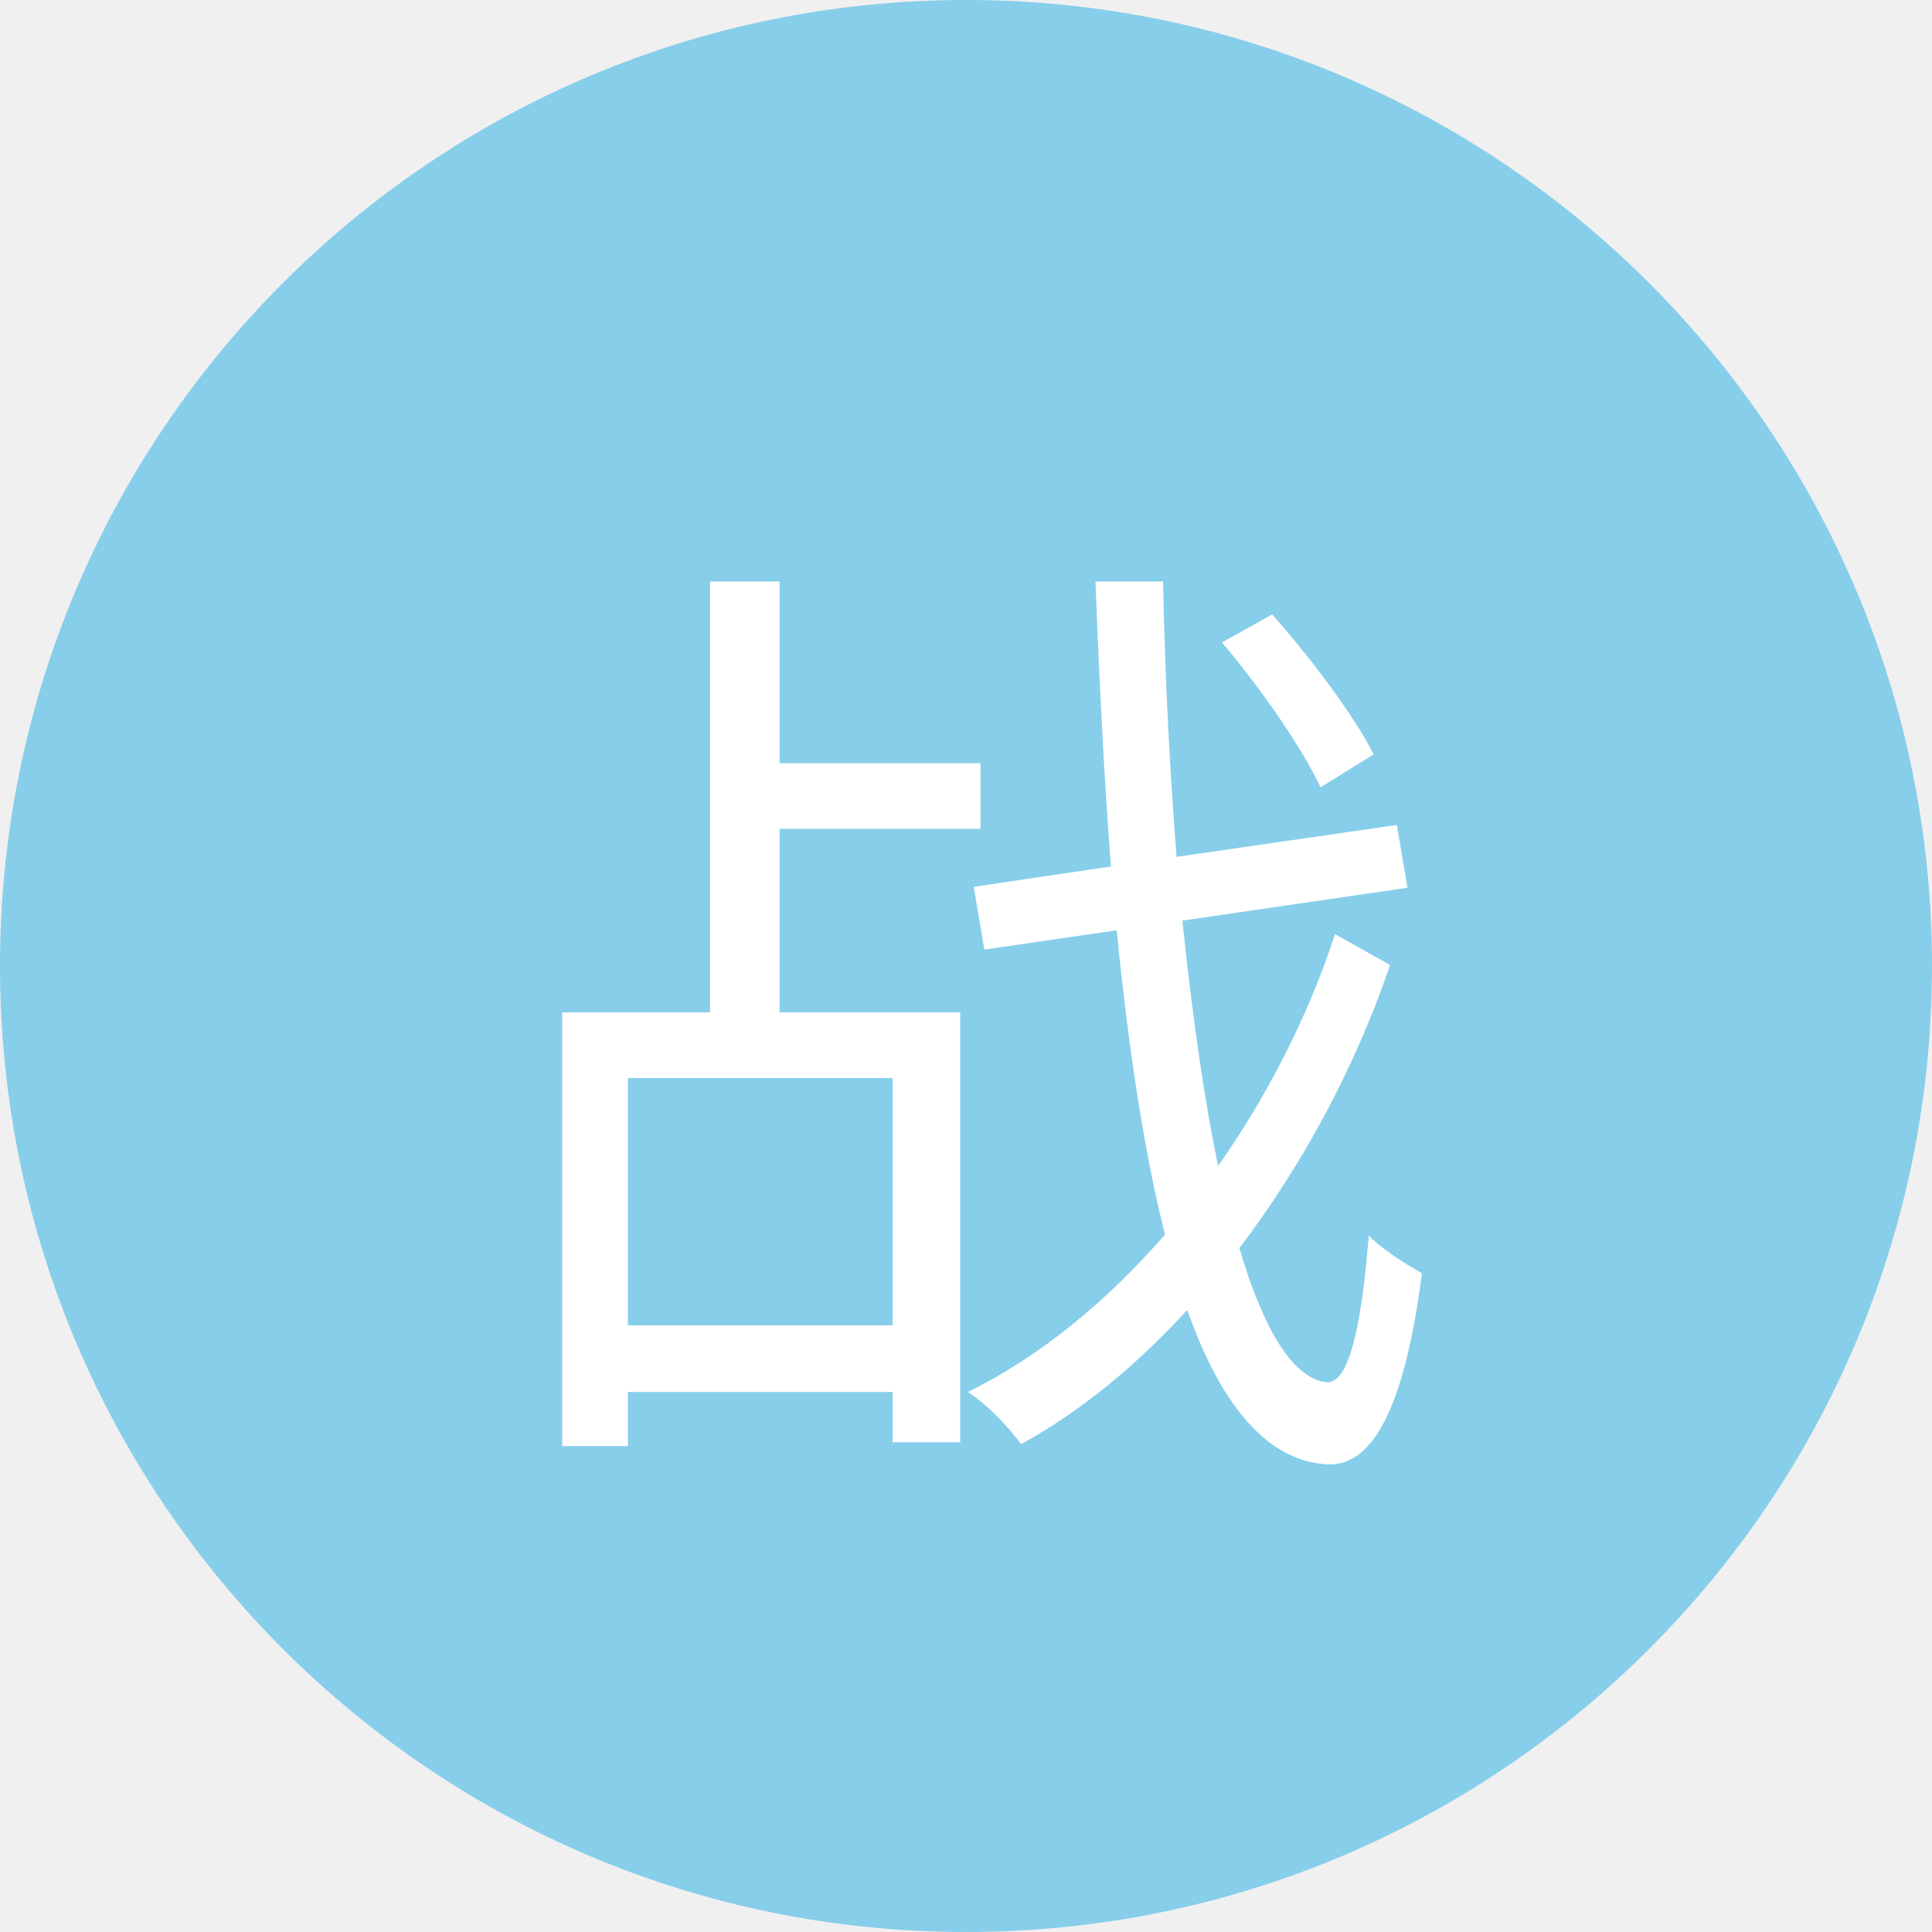
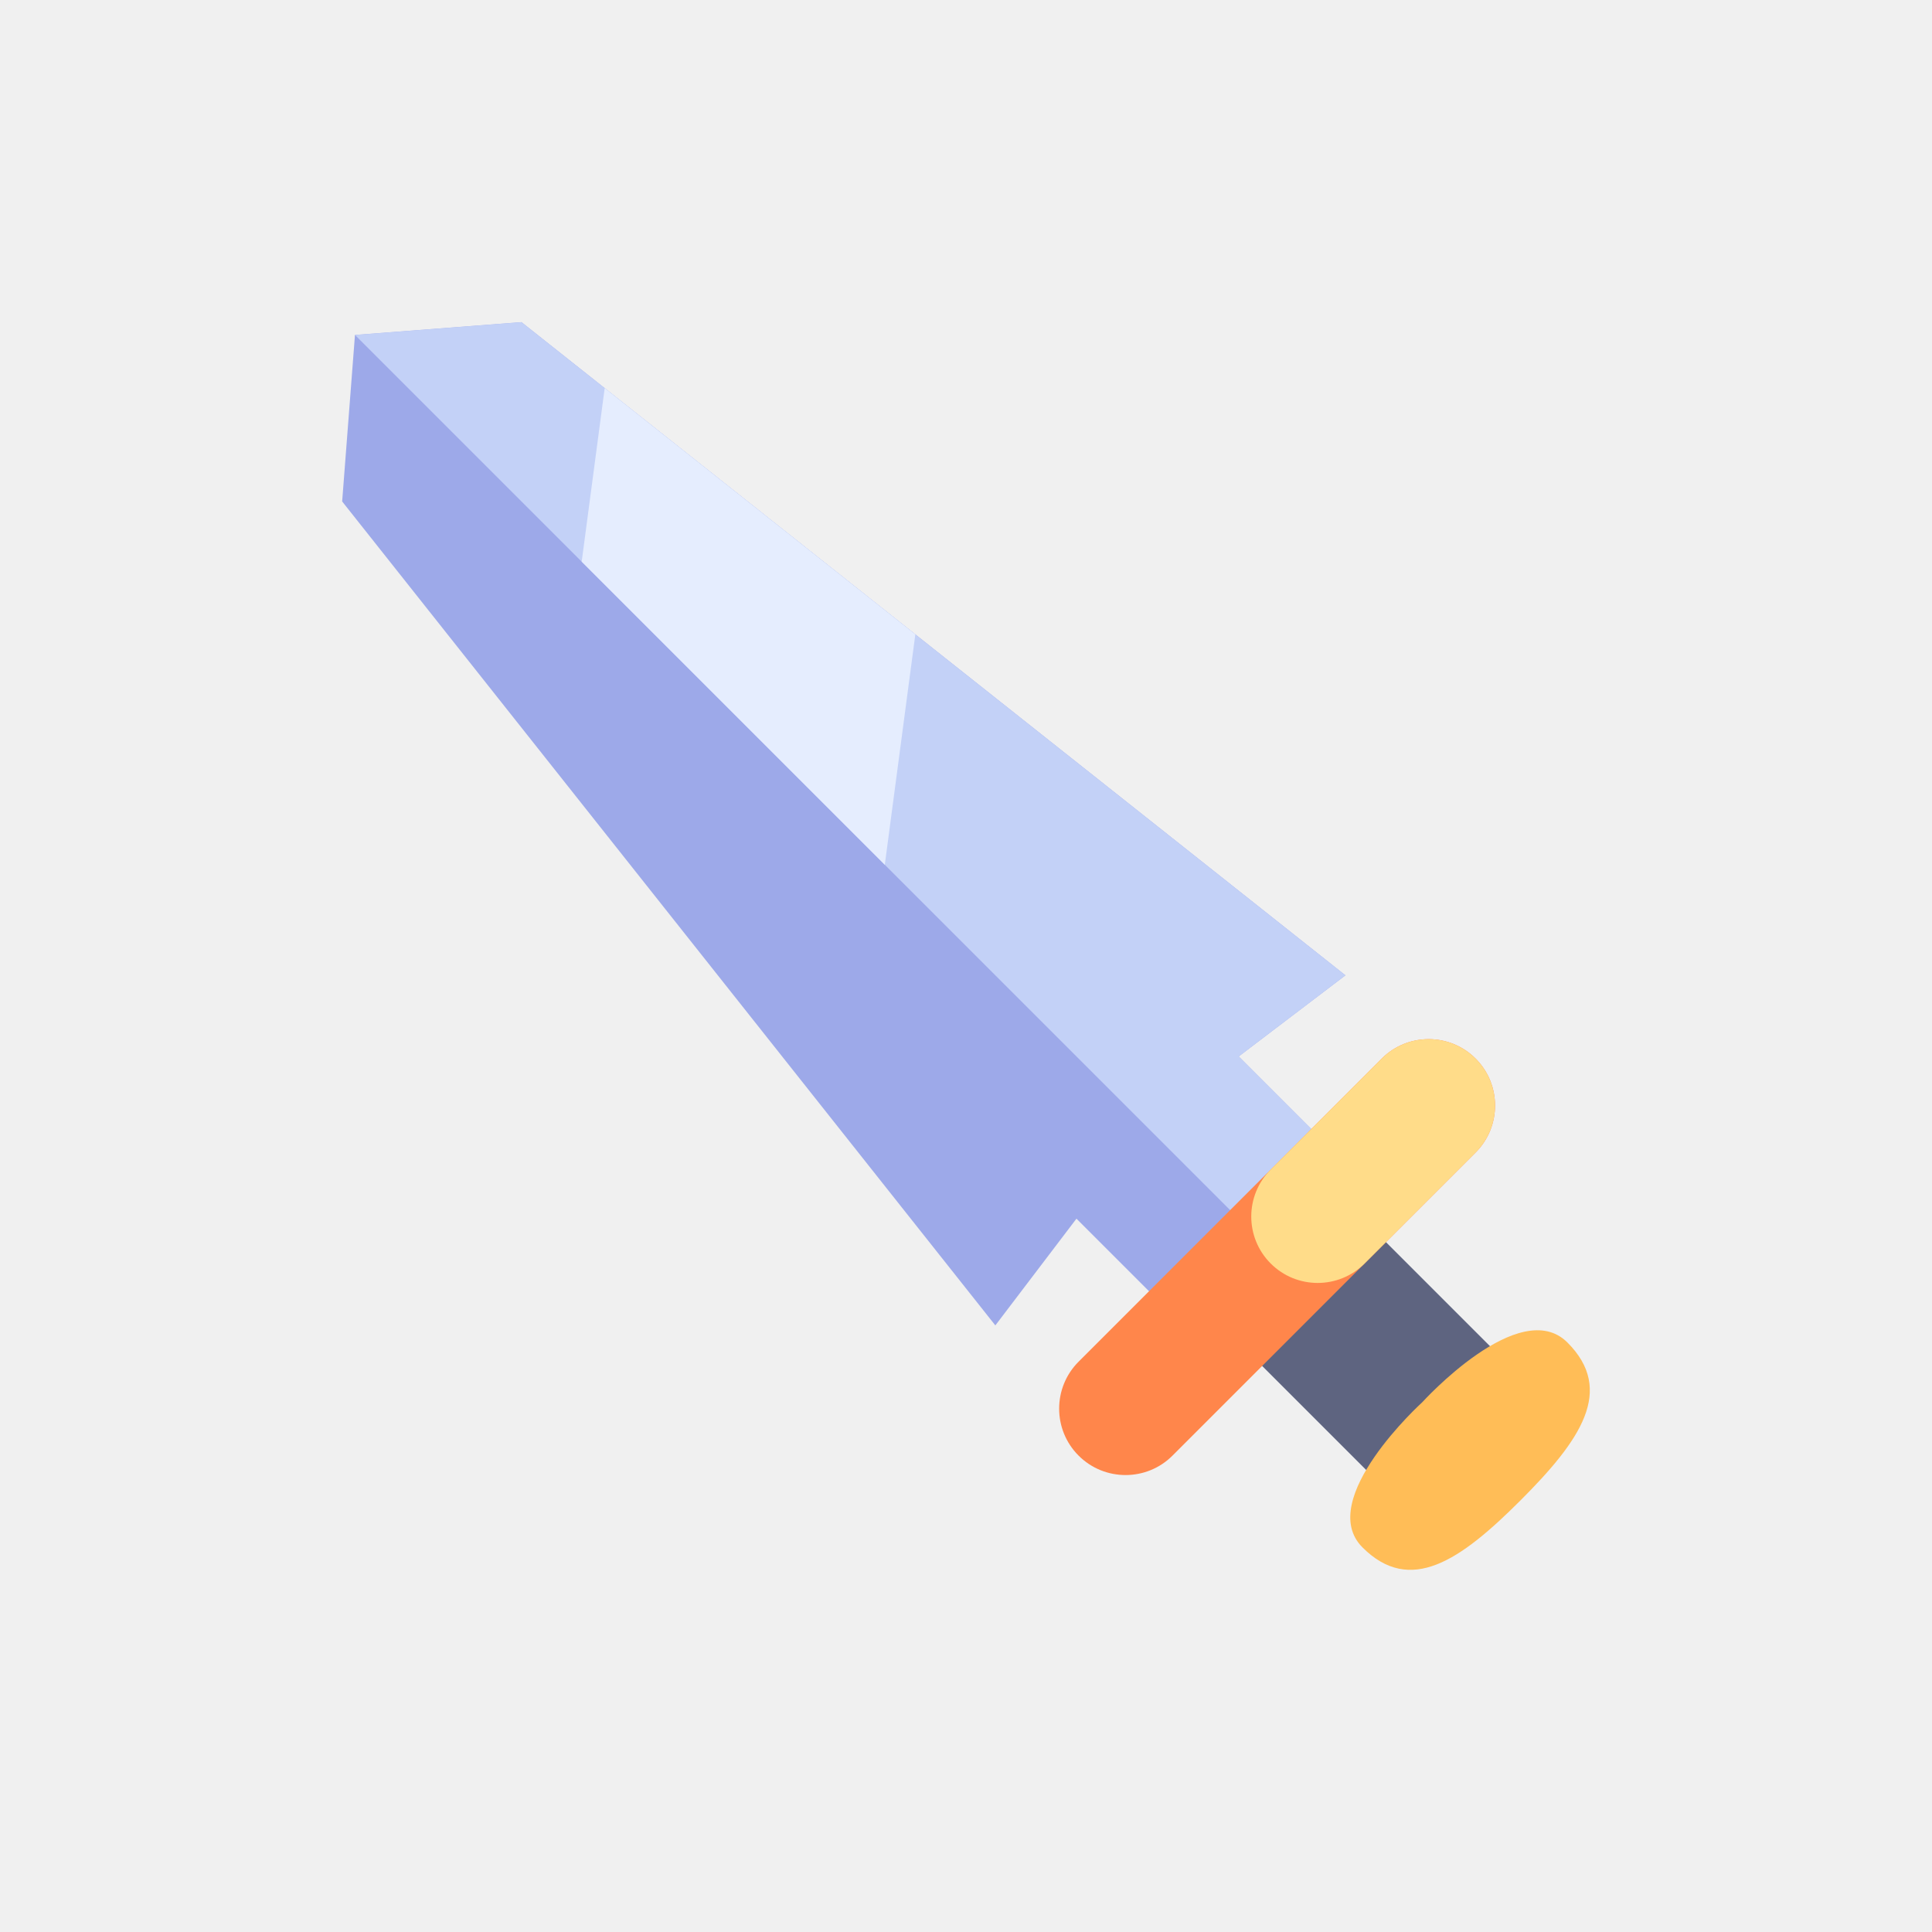
<svg xmlns="http://www.w3.org/2000/svg" viewBox="0 0 1024 1024" version="1.1" width="48" height="48">
-   <circle fill="skyblue" cx="512" cy="512" r="512" />
-   <text x="512" y="512" font-size="512" fill="#fff" text-anchor="middle" dominant-baseline="central">战</text>
+   <g transform="scale(0.8), translate(128,128)">
+     <path d="M787.412 692.132l-82.024 82.024 76.368 76.368 82.024-82.024-76.368-76.368z" fill="#5E6480" />
+     <path d="M814.28 801.028s64.544-71.224 96.168-39.6c31.624 31.624 8.792 64.748-31.112 104.652-39.904 39.904-73.028 62.74-104.652 31.112-31.624-31.624 39.596-96.164 39.596-96.164z" fill="#FFBD57" />
+     <path d="M752.056 631.32l-107.48 107.48-59.396-59.396-53.74 70.712L98.688 204.228l8.488-110.308 110.308-8.484 545.888 432.748-70.712 53.74 59.396 59.396z" fill="#9DA9E9" />
+     <path d="M107.176 93.92l110.308-8.484 545.888 432.748-70.712 53.74 59.396 59.396-53.74 53.74L107.176 93.92z" fill="#C3D1F7" />
+     <path d="M458.2 444.944L257.384 244.128l15.236-114.984 205.812 163.156-20.232 152.644z" fill="#E5EDFE" />
+     <path d="M849.636 573.34c-17.172-17.172-45.052-17.172-62.224 0l-200.82 200.816c-17.172 17.172-17.172 45.056 0 62.224 17.172 17.172 45.056 17.172 62.228 0l200.816-200.816c17.172-17.172 17.172-45.056 0-62.224z" fill="#FF864B" />
+     <path d="M849.636 573.34c-17.172-17.172-45.052-17.172-62.224 0l-73.54 73.536c-17.172 17.172-17.172 45.056 0 62.228 17.172 17.172 45.056 17.172 62.228 0l73.536-73.54c17.172-17.172 17.172-45.056 0-62.224z" fill="#FFDC89" />
+   </g>
</svg>
